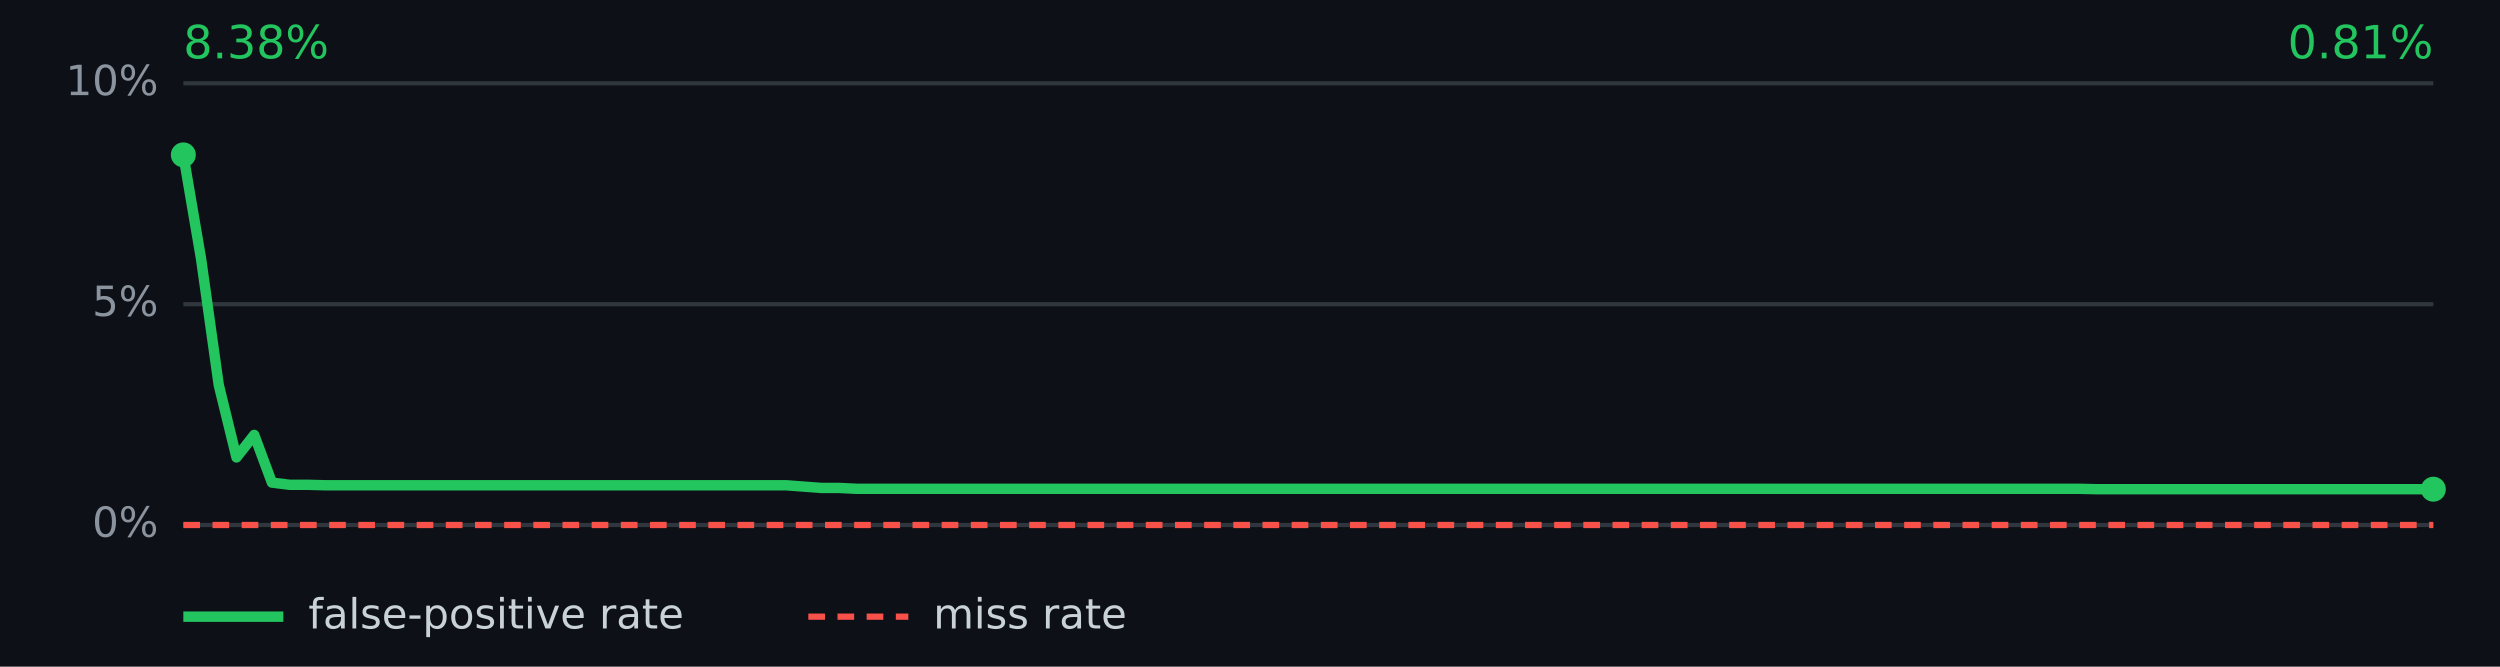
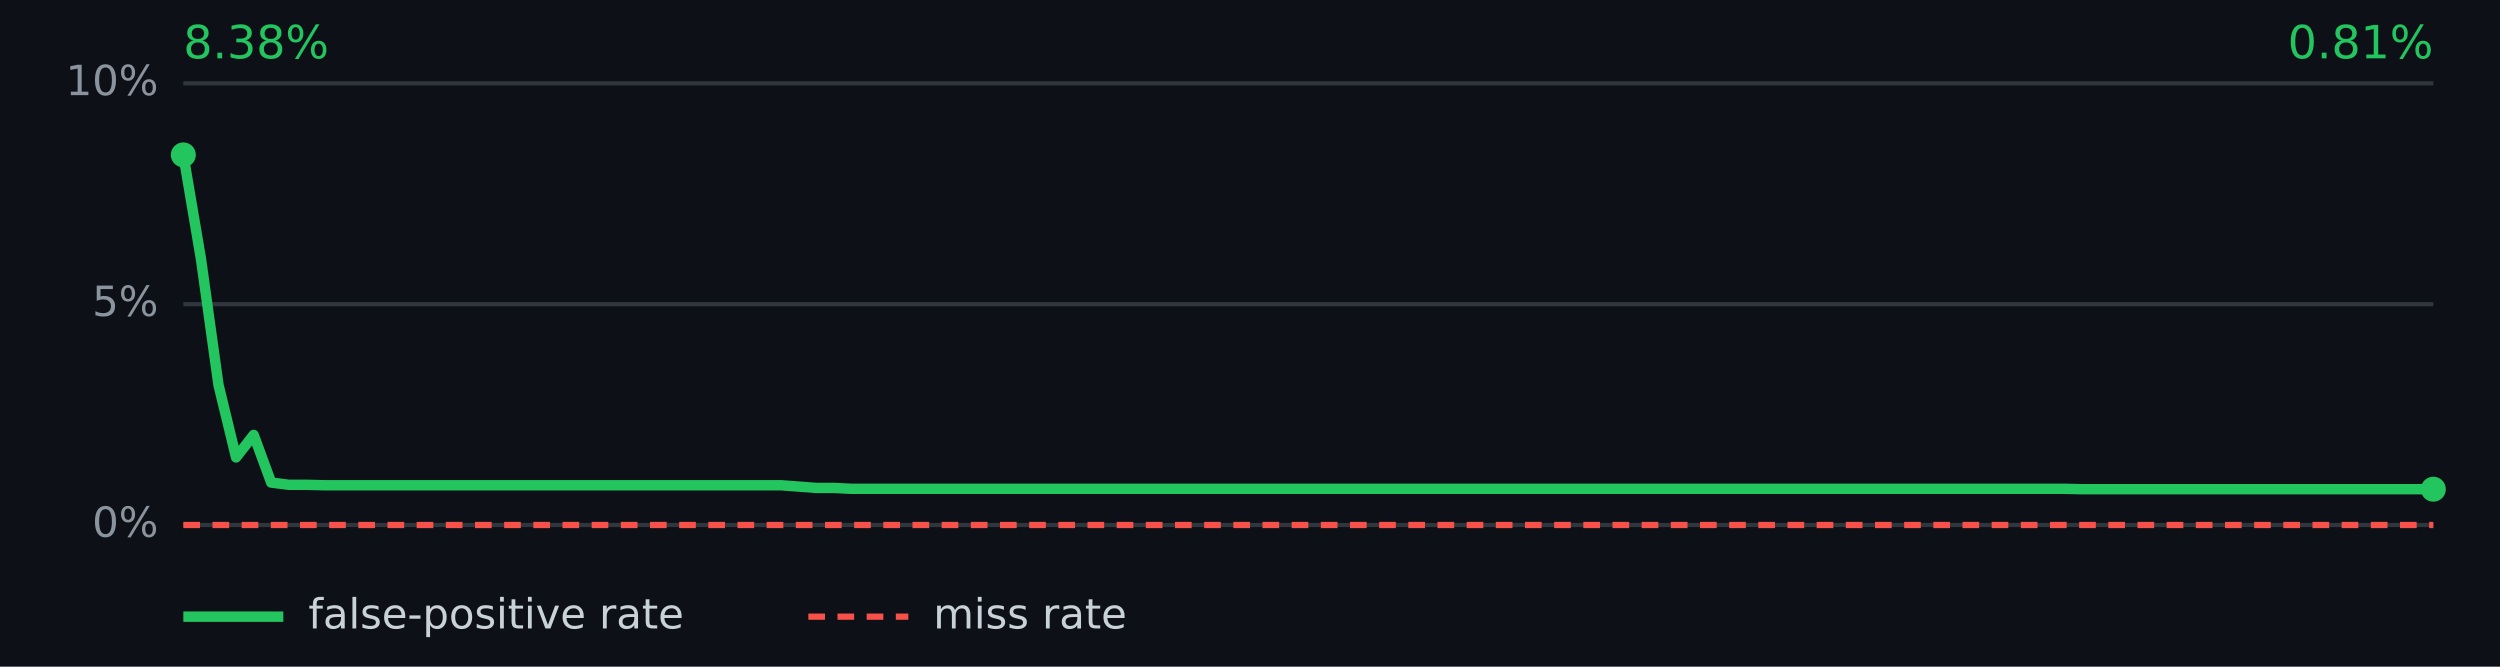
<svg xmlns="http://www.w3.org/2000/svg" width="600" height="160" role="img" aria-label="false-positive rate trend: 8.38% to 0.81%">
  <rect width="100%" height="160" fill="#0d1117" />
  <line x1="44" y1="20.00" x2="584" y2="20.00" stroke="#30363d" stroke-width="1" />
  <text x="38" y="20.00" font-family="Verdana,Geneva,DejaVu Sans,sans-serif" font-size="10" fill="#8b949e" text-anchor="end" dominant-baseline="middle">10%</text>
  <line x1="44" y1="73.00" x2="584" y2="73.00" stroke="#30363d" stroke-width="1" />
  <text x="38" y="73.00" font-family="Verdana,Geneva,DejaVu Sans,sans-serif" font-size="10" fill="#8b949e" text-anchor="end" dominant-baseline="middle">5%</text>
  <line x1="44" y1="126.00" x2="584" y2="126.00" stroke="#30363d" stroke-width="1" />
  <text x="38" y="126.00" font-family="Verdana,Geneva,DejaVu Sans,sans-serif" font-size="10" fill="#8b949e" text-anchor="end" dominant-baseline="middle">0%</text>
-   <polyline points="44.00,126.00 48.54,126.00 53.08,126.00 57.61,126.00 62.15,126.00 66.69,126.00 71.23,126.00 75.76,126.00 80.30,126.00 84.84,126.00 89.38,126.00 93.92,126.00 98.45,126.00 102.99,126.00 107.53,126.00 112.07,126.00 116.61,126.00 121.14,126.00 125.68,126.00 130.22,126.00 134.76,126.00 139.29,126.00 143.83,126.00 148.37,126.00 152.91,126.00 157.45,126.00 161.98,126.00 166.52,126.00 171.06,126.00 175.60,126.00 180.13,126.00 184.67,126.00 189.21,126.00 193.75,126.00 198.29,126.00 202.82,126.00 207.36,126.00 211.90,126.00 216.44,126.00 220.97,126.00 225.51,126.00 230.05,126.00 234.59,126.00 239.13,126.00 243.66,126.00 248.20,126.00 252.74,126.00 257.28,126.00 261.82,126.00 266.35,126.00 270.89,126.00 275.43,126.00 279.97,126.00 284.50,126.00 289.04,126.00 293.58,126.00 298.12,126.00 302.66,126.00 307.19,126.00 311.73,126.00 316.27,126.00 320.81,126.00 325.34,126.00 329.88,126.00 334.42,126.00 338.96,126.00 343.50,126.00 348.03,126.00 352.57,126.00 357.11,126.00 361.65,126.00 366.18,126.00 370.72,126.00 375.26,126.00 379.80,126.00 384.34,126.00 388.87,126.00 393.41,126.00 397.95,126.00 402.49,126.00 407.03,126.00 411.56,126.00 416.10,126.00 420.64,126.00 425.18,126.00 429.71,126.00 434.25,126.00 438.79,126.00 443.33,126.00 447.87,126.00 452.40,126.00 456.94,126.00 461.48,126.00 466.02,126.00 470.55,126.00 475.09,126.00 479.63,126.00 484.17,126.00 488.71,126.00 493.24,126.00 497.78,126.00 502.32,126.00 506.86,126.00 511.39,126.00 515.93,126.00 520.47,126.00 525.01,126.00 529.55,126.00 534.08,126.00 538.62,126.00 543.16,126.00 547.70,126.00 552.24,126.00 556.77,126.00 561.31,126.00 565.85,126.00 570.39,126.00 574.92,126.00 579.46,126.00 584.00,126.00" fill="none" stroke="#f85149" stroke-width="1.5" stroke-dasharray="4,3" />
-   <polyline points="44.00,37.17 48.25,62.08 52.50,92.40 56.76,109.78 61.01,104.38 65.26,115.82 69.51,116.35 73.76,116.35 78.02,116.46 82.27,116.46 86.52,116.46 90.77,116.46 95.02,116.46 99.28,116.46 103.53,116.46 107.78,116.46 112.03,116.46 116.28,116.46 120.54,116.46 124.79,116.46 129.04,116.46 133.29,116.46 137.54,116.46 141.80,116.46 146.05,116.46 150.30,116.46 154.55,116.46 158.80,116.46 163.06,116.46 167.31,116.46 171.56,116.46 175.81,116.46 180.06,116.46 184.31,116.46 188.57,116.46 192.82,116.78 197.07,117.10 201.32,117.10 205.57,117.31 209.83,117.31 214.08,117.31 218.33,117.31 222.58,117.31 226.83,117.31 231.09,117.31 235.34,117.31 239.59,117.31 243.84,117.31 248.09,117.31 252.35,117.31 256.60,117.31 260.85,117.31 265.10,117.31 269.35,117.31 273.61,117.31 277.86,117.31 282.11,117.31 286.36,117.31 290.61,117.31 294.87,117.31 299.12,117.31 303.37,117.31 307.62,117.31 311.87,117.31 316.13,117.31 320.38,117.31 324.63,117.31 328.88,117.31 333.13,117.31 337.39,117.31 341.64,117.31 345.89,117.31 350.14,117.31 354.39,117.31 358.65,117.31 362.90,117.31 367.15,117.31 371.40,117.31 375.65,117.31 379.91,117.31 384.16,117.31 388.41,117.31 392.66,117.31 396.91,117.31 401.17,117.31 405.42,117.31 409.67,117.31 413.92,117.31 418.17,117.31 422.43,117.31 426.68,117.31 430.93,117.31 435.18,117.31 439.43,117.31 443.69,117.31 447.94,117.31 452.19,117.31 456.44,117.31 460.69,117.31 464.94,117.31 469.20,117.31 473.45,117.31 477.70,117.31 481.95,117.31 486.20,117.31 490.46,117.31 494.71,117.31 498.96,117.31 503.21,117.41 507.46,117.41 511.72,117.41 515.97,117.41 520.22,117.41 524.47,117.41 528.72,117.41 532.98,117.41 537.23,117.41 541.48,117.41 545.73,117.41 549.98,117.41 554.24,117.41 558.49,117.41 562.74,117.41 566.99,117.41 571.24,117.41 575.50,117.41 579.75,117.41 584.00,117.41" fill="none" stroke="#22c55e" stroke-width="2.5" stroke-linejoin="round" />
+   <polyline points="44.00,126.00 48.50,126.00 53.00,126.00 57.50,126.00 62.00,126.00 66.50,126.00 71.00,126.00 75.50,126.00 80.00,126.00 84.50,126.00 89.00,126.00 93.50,126.00 98.00,126.00 102.50,126.00 107.00,126.00 111.50,126.00 116.00,126.00 120.50,126.00 125.00,126.00 129.50,126.00 134.00,126.00 138.50,126.00 143.00,126.00 147.50,126.00 152.00,126.00 156.50,126.00 161.00,126.00 165.50,126.00 170.00,126.00 174.50,126.00 179.00,126.00 183.50,126.00 188.00,126.00 192.50,126.00 197.00,126.00 201.50,126.00 206.00,126.00 210.50,126.00 215.00,126.00 219.50,126.00 224.00,126.00 228.50,126.00 233.00,126.00 237.50,126.00 242.00,126.00 246.50,126.00 251.00,126.00 255.50,126.00 260.00,126.00 264.50,126.00 269.00,126.00 273.50,126.00 278.00,126.00 282.50,126.00 287.00,126.00 291.50,126.00 296.00,126.00 300.50,126.00 305.00,126.00 309.50,126.00 314.00,126.00 318.50,126.00 323.00,126.00 327.50,126.00 332.00,126.00 336.50,126.00 341.00,126.00 345.50,126.00 350.00,126.00 354.50,126.00 359.00,126.00 363.50,126.00 368.00,126.00 372.50,126.00 377.00,126.00 381.50,126.00 386.00,126.00 390.50,126.00 395.00,126.00 399.50,126.00 404.00,126.00 408.50,126.00 413.00,126.00 417.50,126.00 422.00,126.00 426.50,126.00 431.00,126.00 435.50,126.00 440.00,126.00 444.50,126.00 449.00,126.00 453.50,126.00 458.00,126.00 462.50,126.00 467.00,126.00 471.50,126.00 476.00,126.00 480.50,126.00 485.00,126.00 489.50,126.00 494.00,126.00 498.50,126.00 503.00,126.00 507.50,126.00 512.00,126.00 516.50,126.00 521.00,126.00 525.50,126.00 530.00,126.00 534.50,126.00 539.00,126.00 543.50,126.00 548.00,126.00 552.50,126.00 557.00,126.00 561.50,126.00 566.00,126.00 570.50,126.00 575.00,126.00 579.50,126.00 584.00,126.00" fill="none" stroke="#f85149" stroke-width="1.5" stroke-dasharray="4,3" />
+   <polyline points="44.00,37.17 48.22,62.08 52.44,92.40 56.66,109.78 60.88,104.38 65.09,115.82 69.31,116.35 73.53,116.35 77.75,116.46 81.97,116.46 86.19,116.46 90.41,116.46 94.62,116.46 98.84,116.46 103.06,116.46 107.28,116.46 111.50,116.46 115.72,116.46 119.94,116.46 124.16,116.46 128.38,116.46 132.59,116.46 136.81,116.46 141.03,116.46 145.25,116.46 149.47,116.46 153.69,116.46 157.91,116.46 162.12,116.46 166.34,116.46 170.56,116.46 174.78,116.46 179.00,116.46 183.22,116.46 187.44,116.46 191.66,116.78 195.88,117.10 200.09,117.10 204.31,117.31 208.53,117.31 212.75,117.31 216.97,117.31 221.19,117.31 225.41,117.31 229.62,117.31 233.84,117.31 238.06,117.31 242.28,117.31 246.50,117.31 250.72,117.31 254.94,117.31 259.16,117.31 263.38,117.31 267.59,117.31 271.81,117.31 276.03,117.31 280.25,117.31 284.47,117.31 288.69,117.31 292.91,117.31 297.12,117.31 301.34,117.31 305.56,117.31 309.78,117.31 314.00,117.31 318.22,117.31 322.44,117.31 326.66,117.31 330.88,117.31 335.09,117.31 339.31,117.31 343.53,117.31 347.75,117.31 351.97,117.31 356.19,117.31 360.41,117.31 364.62,117.31 368.84,117.31 373.06,117.31 377.28,117.31 381.50,117.31 385.72,117.31 389.94,117.31 394.16,117.31 398.38,117.31 402.59,117.31 406.81,117.31 411.03,117.31 415.25,117.31 419.47,117.31 423.69,117.31 427.91,117.31 432.12,117.31 436.34,117.31 440.56,117.31 444.78,117.31 449.00,117.31 453.22,117.31 457.44,117.31 461.66,117.31 465.88,117.31 470.09,117.31 474.31,117.31 478.53,117.31 482.75,117.31 486.97,117.31 491.19,117.31 495.41,117.31 499.62,117.41 503.84,117.41 508.06,117.41 512.28,117.41 516.50,117.41 520.72,117.41 524.94,117.41 529.16,117.41 533.38,117.41 537.59,117.41 541.81,117.41 546.03,117.41 550.25,117.41 554.47,117.41 558.69,117.41 562.91,117.41 567.12,117.41 571.34,117.41 575.56,117.41 579.78,117.41 584.00,117.41" fill="none" stroke="#22c55e" stroke-width="2.5" stroke-linejoin="round" />
  <circle cx="44.00" cy="37.17" r="3" fill="#22c55e" />
  <circle cx="584.00" cy="117.41" r="3" fill="#22c55e" />
  <text x="44.00" y="14" font-family="Verdana,Geneva,DejaVu Sans,sans-serif" font-size="11" fill="#22c55e" text-anchor="start">8.38%</text>
  <text x="584.00" y="14" font-family="Verdana,Geneva,DejaVu Sans,sans-serif" font-size="11" fill="#22c55e" text-anchor="end">0.81%</text>
  <line x1="44" y1="148" x2="68" y2="148" stroke="#22c55e" stroke-width="2.5" />
  <text x="74" y="148" font-family="Verdana,Geneva,DejaVu Sans,sans-serif" font-size="10" fill="#c9d1d9" dominant-baseline="middle">false-positive rate</text>
  <line x1="194" y1="148" x2="218" y2="148" stroke="#f85149" stroke-width="1.5" stroke-dasharray="4,3" />
  <text x="224" y="148" font-family="Verdana,Geneva,DejaVu Sans,sans-serif" font-size="10" fill="#c9d1d9" dominant-baseline="middle">miss rate</text>
</svg>
